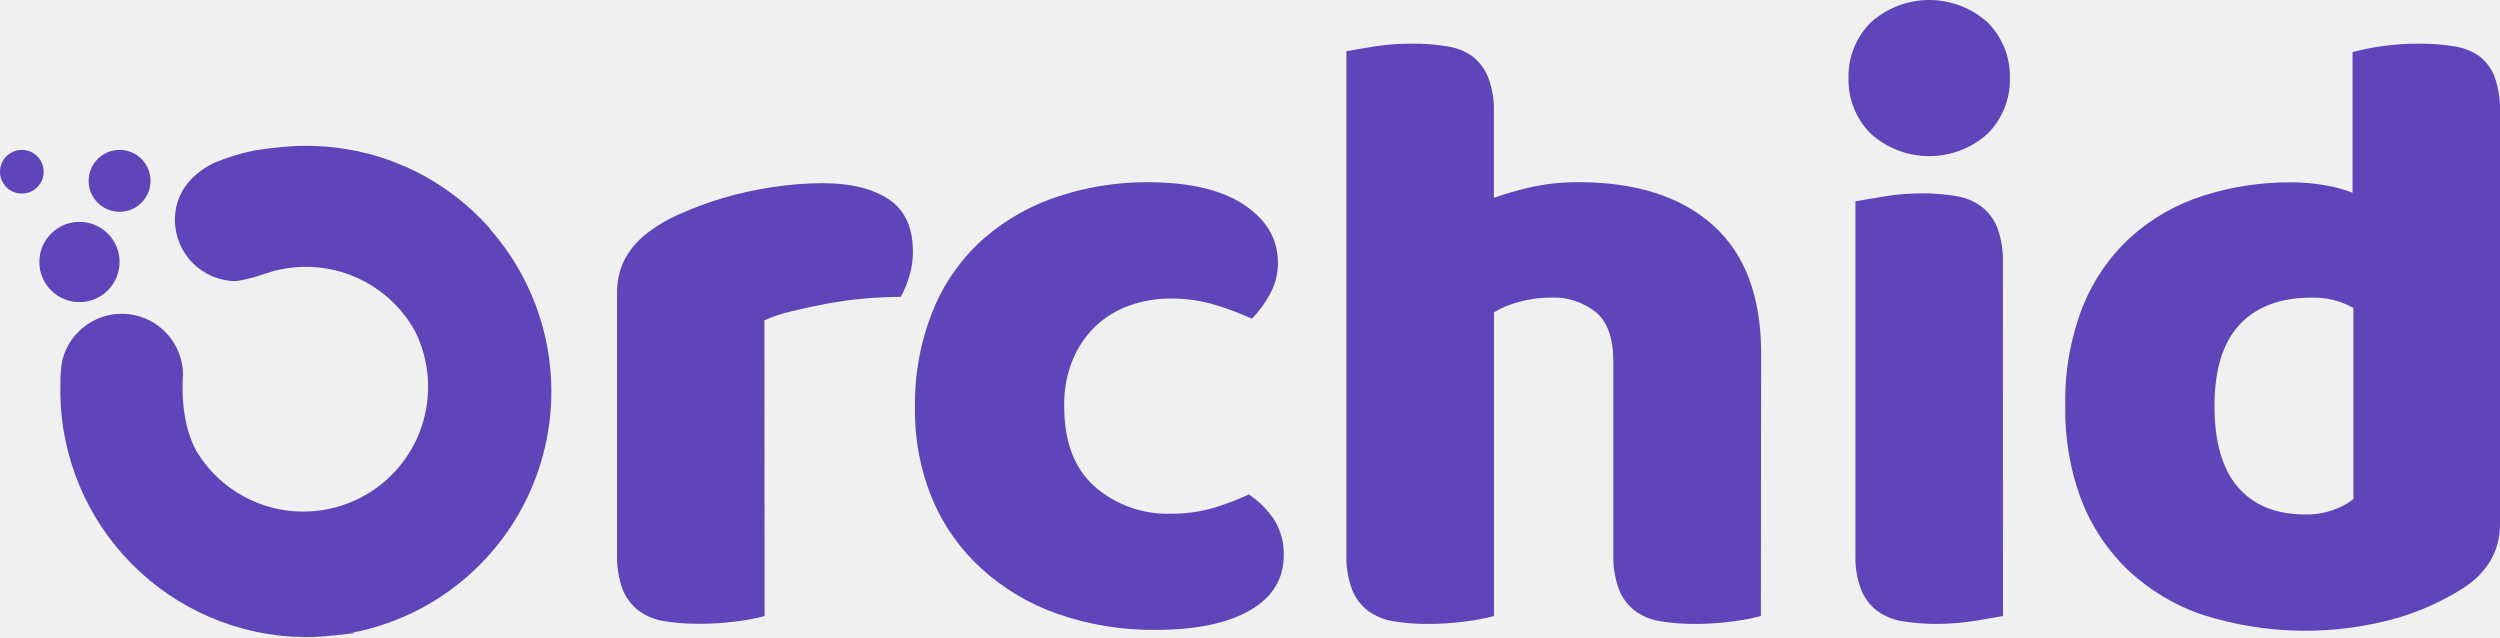
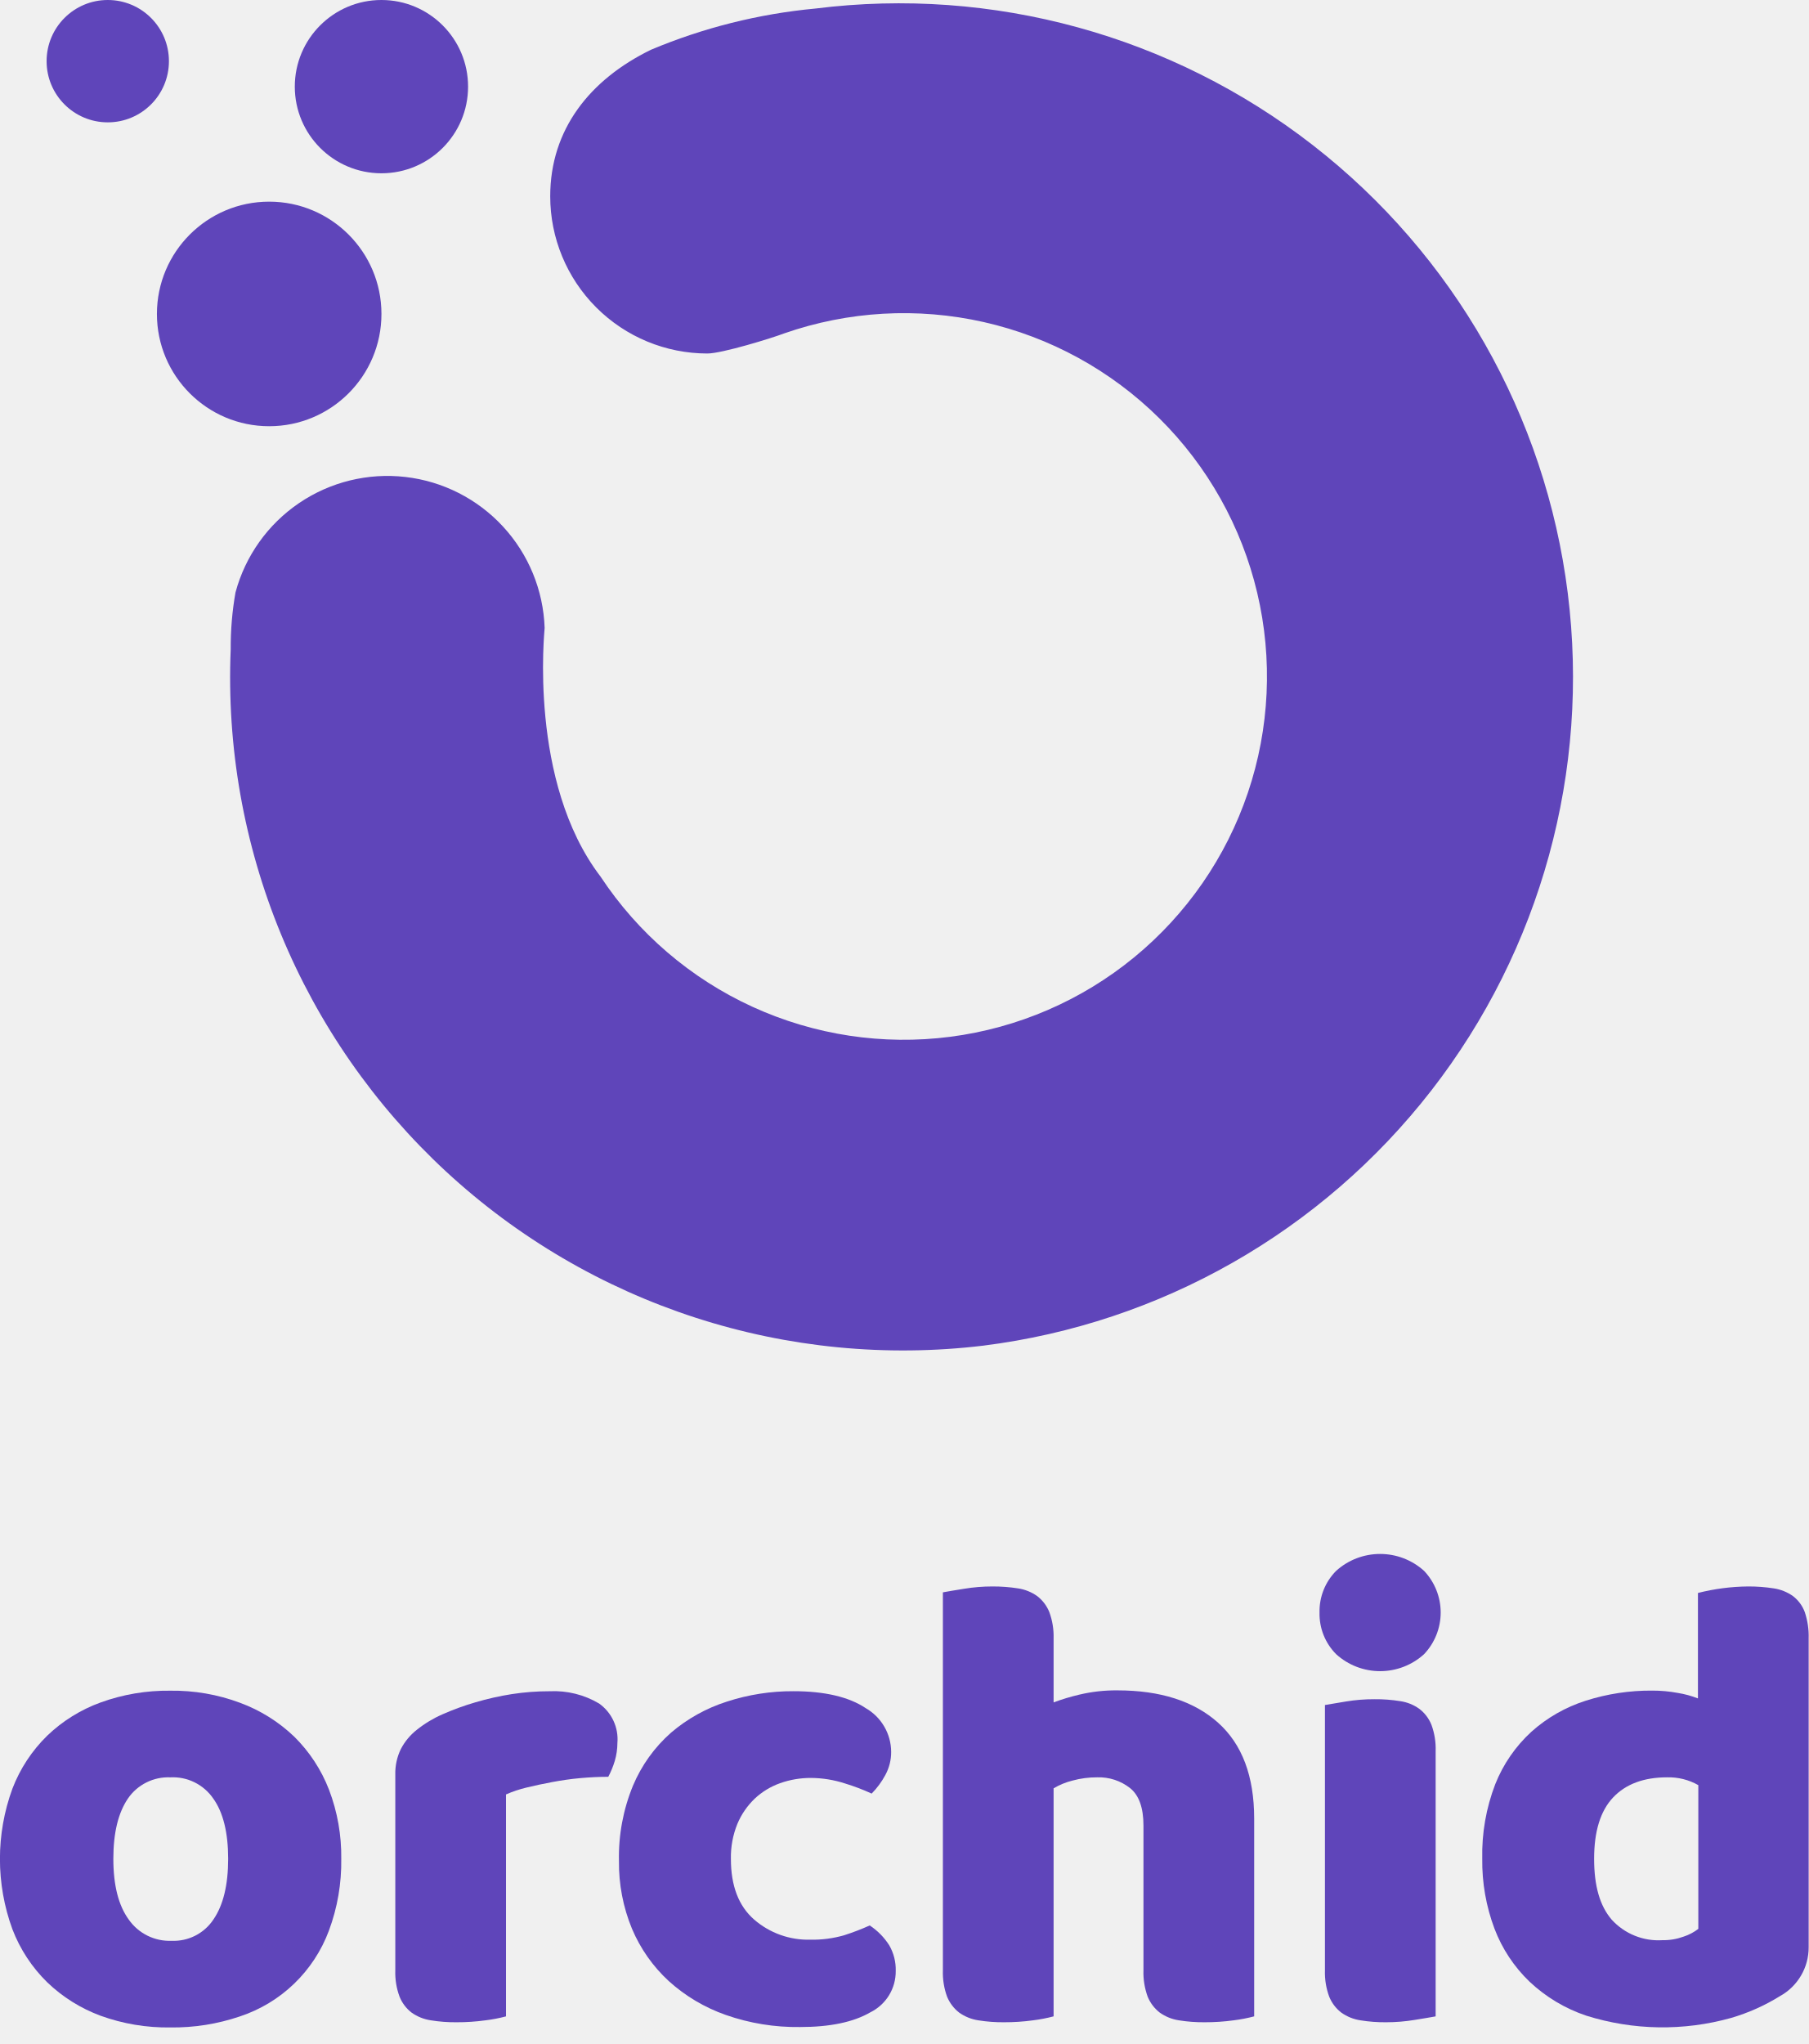
- <svg xmlns="http://www.w3.org/2000/svg" width="200" height="51" viewBox="0 0 200 51" fill="none">
+ <svg xmlns="http://www.w3.org/2000/svg" width="100" height="113" viewBox="0 0 100 113" fill="none">
  <g clip-path="url(#clip0)">
-     <path d="M93.674 23.881C92.553 23.875 91.439 24.062 90.381 24.434C89.375 24.786 88.453 25.342 87.671 26.066C86.882 26.822 86.256 27.733 85.835 28.741C85.346 29.929 85.108 31.205 85.136 32.489C85.136 35.36 85.958 37.513 87.601 38.947C89.26 40.383 91.395 41.15 93.59 41.097C94.812 41.114 96.03 40.946 97.203 40.598C98.126 40.309 99.029 39.961 99.907 39.555C100.742 40.108 101.453 40.829 101.993 41.671C102.478 42.503 102.724 43.453 102.702 44.416C102.702 46.319 101.799 47.789 99.992 48.828C98.186 49.865 95.691 50.386 92.507 50.389C89.814 50.425 87.135 49.991 84.592 49.107C82.347 48.319 80.282 47.091 78.519 45.494C76.82 43.944 75.478 42.044 74.586 39.925C73.638 37.639 73.165 35.183 73.199 32.709C73.141 29.961 73.65 27.231 74.696 24.689C75.604 22.519 76.993 20.584 78.758 19.03C80.495 17.537 82.512 16.405 84.692 15.701C86.993 14.945 89.401 14.566 91.823 14.578C95.15 14.578 97.718 15.181 99.528 16.385C101.338 17.589 102.24 19.14 102.233 21.036C102.239 21.898 102.024 22.746 101.609 23.501C101.223 24.234 100.732 24.906 100.152 25.497C99.228 25.076 98.278 24.716 97.308 24.419C96.131 24.057 94.906 23.875 93.674 23.881Z" fill="#5F45BA" />
-     <path d="M61.167 49.285C60.449 49.475 59.719 49.615 58.981 49.704C57.958 49.842 56.925 49.909 55.892 49.903C54.973 49.911 54.055 49.841 53.148 49.694C52.409 49.583 51.708 49.297 51.102 48.86C50.527 48.419 50.082 47.831 49.814 47.159C49.484 46.26 49.331 45.306 49.365 44.349V23.534C49.338 22.585 49.54 21.644 49.954 20.789C50.372 19.996 50.952 19.299 51.655 18.743C52.494 18.081 53.417 17.532 54.4 17.111C55.535 16.606 56.702 16.176 57.893 15.824C59.172 15.453 60.474 15.168 61.791 14.971C63.123 14.762 64.47 14.657 65.818 14.656C68.04 14.656 69.799 15.084 71.093 15.939C72.387 16.794 73.034 18.194 73.034 20.141C73.035 20.788 72.943 21.431 72.76 22.052C72.588 22.64 72.355 23.209 72.066 23.749C71.093 23.749 70.095 23.799 69.072 23.889C68.049 23.978 67.076 24.123 66.078 24.308C65.08 24.492 64.191 24.687 63.338 24.896C62.587 25.068 61.855 25.312 61.152 25.625L61.167 49.285Z" fill="#5F45BA" />
-     <path d="M140.869 49.285C140.151 49.475 139.421 49.615 138.683 49.704C137.66 49.846 136.627 49.916 135.594 49.914C134.677 49.922 133.76 49.851 132.854 49.704C132.114 49.594 131.411 49.308 130.803 48.871C130.229 48.43 129.786 47.842 129.521 47.169C129.189 46.271 129.035 45.316 129.067 44.359V28.944C129.067 27.048 128.593 25.717 127.644 24.952C126.65 24.173 125.414 23.767 124.151 23.804C123.259 23.801 122.371 23.918 121.511 24.153C120.809 24.332 120.136 24.613 119.515 24.987V49.285C118.797 49.475 118.067 49.615 117.329 49.704C116.306 49.846 115.273 49.916 114.24 49.914C113.321 49.922 112.403 49.851 111.495 49.704C110.757 49.593 110.056 49.307 109.449 48.871C108.876 48.43 108.432 47.842 108.167 47.169C107.833 46.271 107.678 45.317 107.713 44.359V4.097C108.212 4.002 108.975 3.877 109.968 3.713C110.959 3.561 111.96 3.487 112.963 3.493C113.882 3.484 114.8 3.552 115.707 3.698C116.449 3.794 117.158 4.066 117.773 4.491C118.347 4.932 118.79 5.52 119.056 6.193C119.391 7.092 119.545 8.048 119.51 9.007V15.824C120.408 15.508 121.322 15.241 122.25 15.026C123.581 14.714 124.945 14.564 126.312 14.577C130.893 14.577 134.468 15.723 137.036 18.015C139.605 20.307 140.889 23.721 140.889 28.255L140.869 49.285Z" fill="#5F45BA" />
-     <path d="M147.88 6.246C147.86 5.424 148.007 4.607 148.311 3.844C148.616 3.081 149.072 2.387 149.651 1.805C150.936 0.643 152.606 0 154.337 0C156.069 0 157.739 0.643 159.023 1.805C159.601 2.388 160.056 3.082 160.359 3.845C160.663 4.608 160.809 5.425 160.79 6.246C160.809 7.067 160.663 7.884 160.359 8.647C160.056 9.41 159.601 10.104 159.023 10.687C157.739 11.849 156.069 12.492 154.337 12.492C152.606 12.492 150.936 11.849 149.651 10.687C149.072 10.105 148.616 9.411 148.311 8.648C148.007 7.885 147.86 7.068 147.88 6.246ZM160.236 49.283C159.737 49.378 158.973 49.503 157.98 49.667C156.982 49.829 155.972 49.911 154.961 49.912C154.042 49.92 153.124 49.849 152.216 49.702C151.478 49.591 150.776 49.305 150.17 48.869C149.596 48.428 149.153 47.84 148.888 47.167C148.554 46.27 148.399 45.315 148.434 44.358V16.102C148.933 16.012 149.696 15.882 150.689 15.723C151.685 15.556 152.693 15.47 153.703 15.468C154.623 15.46 155.541 15.53 156.448 15.678C157.188 15.785 157.89 16.071 158.494 16.511C159.069 16.95 159.514 17.536 159.782 18.208C160.112 19.108 160.265 20.064 160.231 21.023L160.236 49.283Z" fill="#5F45BA" />
-     <path d="M165.222 32.487C165.161 29.772 165.634 27.071 166.614 24.538C167.459 22.411 168.777 20.505 170.467 18.963C172.132 17.469 174.095 16.345 176.226 15.665C178.526 14.931 180.928 14.567 183.342 14.587C184.251 14.587 185.158 14.669 186.052 14.831C186.787 14.952 187.508 15.15 188.203 15.42V4.167C188.933 3.971 189.675 3.82 190.424 3.713C191.458 3.558 192.502 3.485 193.547 3.493C194.465 3.484 195.381 3.552 196.287 3.698C197.024 3.798 197.726 4.07 198.338 4.491C198.907 4.929 199.339 5.519 199.586 6.193C199.893 7.098 200.033 8.052 200 9.007V41.919C200 44.095 198.982 45.83 196.946 47.124C195.324 48.132 193.573 48.914 191.741 49.45C186.671 50.877 181.294 50.792 176.271 49.205C174.021 48.453 171.961 47.222 170.232 45.597C168.58 44.011 167.3 42.078 166.485 39.938C165.603 37.555 165.175 35.028 165.222 32.487ZM184.939 23.809C182.441 23.809 180.519 24.526 179.175 25.96C177.831 27.394 177.159 29.57 177.159 32.487C177.159 35.358 177.785 37.521 179.035 38.975C180.286 40.429 182.091 41.157 184.45 41.16C185.219 41.17 185.983 41.04 186.706 40.776C187.274 40.586 187.805 40.297 188.273 39.923V24.642C187.259 24.065 186.106 23.777 184.939 23.809Z" fill="#5F45BA" />
-     <path d="M9.567 16.943C10.934 16.943 12.042 15.835 12.042 14.467C12.042 13.1 10.934 11.992 9.567 11.992C8.2 11.992 7.092 13.1 7.092 14.467C7.092 15.835 8.2 16.943 9.567 16.943Z" fill="#5F45BA" />
-     <path d="M1.747 15.486C2.711 15.486 3.493 14.704 3.493 13.739C3.493 12.774 2.711 11.992 1.747 11.992C0.782 11.992 0 12.774 0 13.739C0 14.704 0.782 15.486 1.747 15.486Z" fill="#5F45BA" />
-     <path d="M39.224 18.32C37.522 16.378 35.452 14.794 33.133 13.658C30.814 12.522 28.293 11.857 25.715 11.702C24.445 11.623 23.17 11.667 21.908 11.832C21.474 11.867 21.049 11.927 20.645 11.997L20.276 12.047H20.311C19.206 12.268 18.128 12.602 17.092 13.045C15.096 14.043 13.993 15.635 13.993 17.591C13.994 18.889 14.51 20.134 15.428 21.053C16.346 21.971 17.59 22.489 18.889 22.491C19.681 22.365 20.459 22.164 21.214 21.893C23.431 21.128 25.846 21.168 28.036 22.005C30.226 22.843 32.051 24.425 33.191 26.474C34.312 28.71 34.552 31.286 33.865 33.691C33.177 36.096 31.611 38.155 29.477 39.46C27.343 40.766 24.797 41.222 22.343 40.74C19.888 40.257 17.704 38.87 16.224 36.854L16.169 36.779L15.77 36.18C14.412 33.855 14.587 30.651 14.642 29.987V29.902C14.617 28.716 14.164 27.579 13.364 26.702C12.565 25.825 11.475 25.267 10.296 25.133C9.117 24.999 7.93 25.297 6.954 25.972C5.978 26.648 5.28 27.654 4.99 28.804C4.885 29.369 4.833 29.942 4.836 30.516C4.654 35.64 6.471 40.634 9.904 44.443C13.336 48.251 18.115 50.576 23.23 50.927C23.63 50.927 24.034 50.967 24.438 50.967C25.183 50.965 25.928 50.922 26.669 50.837H26.773L28.33 50.652L28.221 50.607C31.616 49.946 34.777 48.399 37.383 46.123C39.99 43.848 41.949 40.925 43.063 37.65C44.177 34.374 44.407 30.863 43.728 27.47C43.05 24.078 41.487 20.924 39.2 18.329L39.224 18.32Z" fill="#5F45BA" />
-     <path d="M6.357 24.168C8.129 24.168 9.566 22.731 9.566 20.959C9.566 19.187 8.129 17.75 6.357 17.75C4.585 17.75 3.148 19.187 3.148 20.959C3.148 22.731 4.585 24.168 6.357 24.168Z" fill="#5F45BA" />
+     <path d="M18.87 102.761C18.891 104.118 18.659 105.467 18.185 106.738C17.772 107.845 17.116 108.845 16.266 109.664C15.415 110.484 14.392 111.102 13.271 111.473C12.03 111.895 10.727 112.102 9.418 112.085C8.105 112.104 6.8 111.885 5.565 111.439C4.464 111.032 3.458 110.403 2.611 109.589C1.765 108.76 1.108 107.759 0.685 106.653C-0.233 104.146 -0.233 101.394 0.685 98.887C1.108 97.782 1.765 96.782 2.611 95.955C3.457 95.143 4.463 94.518 5.565 94.118C6.799 93.671 8.105 93.451 9.418 93.468C10.732 93.45 12.039 93.676 13.271 94.136C14.387 94.547 15.407 95.184 16.267 96.006C17.11 96.838 17.767 97.839 18.193 98.943C18.658 100.162 18.887 101.457 18.87 102.761ZM6.267 102.761C6.267 104.226 6.552 105.347 7.123 106.126C7.387 106.503 7.742 106.807 8.154 107.011C8.566 107.215 9.022 107.313 9.482 107.295C9.939 107.315 10.393 107.217 10.801 107.009C11.208 106.801 11.555 106.491 11.806 106.109C12.346 105.319 12.616 104.203 12.616 102.761C12.616 101.319 12.341 100.193 11.789 99.427C11.527 99.045 11.171 98.738 10.756 98.533C10.341 98.328 9.88 98.234 9.418 98.258C8.96 98.239 8.506 98.335 8.096 98.54C7.686 98.744 7.335 99.049 7.076 99.427C6.541 100.21 6.267 101.319 6.267 102.761Z" fill="#5F45BA" />
+     <path d="M27.979 111.473C27.607 111.572 27.228 111.645 26.845 111.691C26.314 111.764 25.779 111.8 25.244 111.798C24.768 111.803 24.293 111.767 23.823 111.691C23.439 111.634 23.073 111.488 22.757 111.263C22.46 111.034 22.231 110.73 22.093 110.381C21.919 109.915 21.84 109.419 21.858 108.922V98.113C21.845 97.621 21.95 97.133 22.166 96.691C22.381 96.279 22.682 95.917 23.048 95.63C23.482 95.283 23.959 94.995 24.469 94.773C25.06 94.512 25.668 94.291 26.288 94.11C26.95 93.915 27.623 93.763 28.305 93.656C28.996 93.55 29.694 93.497 30.394 93.498C31.353 93.452 32.304 93.688 33.129 94.178C33.472 94.423 33.746 94.752 33.923 95.134C34.1 95.516 34.175 95.938 34.139 96.357C34.138 96.694 34.089 97.028 33.994 97.351C33.903 97.654 33.783 97.948 33.634 98.228C33.129 98.228 32.611 98.254 32.085 98.301C31.558 98.348 31.04 98.425 30.535 98.519C30.03 98.613 29.559 98.716 29.114 98.823C28.724 98.914 28.345 99.042 27.979 99.204V111.473Z" fill="#5F45BA" />
+     <path d="M44.846 98.291C44.263 98.288 43.683 98.387 43.133 98.582C42.611 98.767 42.133 99.058 41.729 99.438C41.32 99.831 40.995 100.303 40.775 100.825C40.523 101.443 40.4 102.106 40.415 102.773C40.415 104.257 40.843 105.373 41.699 106.12C42.561 106.868 43.672 107.265 44.812 107.233C45.446 107.246 46.078 107.162 46.687 106.985C47.164 106.832 47.633 106.652 48.091 106.446C48.523 106.731 48.891 107.104 49.169 107.542C49.418 107.973 49.543 108.465 49.529 108.963C49.534 109.438 49.405 109.904 49.157 110.309C48.908 110.713 48.551 111.039 48.125 111.249C47.192 111.791 45.896 112.062 44.238 112.062C42.841 112.082 41.451 111.856 40.133 111.394C38.968 110.987 37.897 110.351 36.982 109.524C36.103 108.715 35.408 107.726 34.944 106.626C34.454 105.438 34.209 104.164 34.225 102.88C34.194 101.454 34.458 100.038 35 98.719C35.472 97.595 36.192 96.593 37.106 95.787C38.008 95.017 39.054 94.435 40.184 94.074C41.377 93.685 42.624 93.489 43.878 93.496C45.591 93.496 46.939 93.809 47.872 94.434C48.296 94.678 48.649 95.029 48.895 95.452C49.142 95.875 49.273 96.355 49.276 96.844C49.28 97.292 49.17 97.734 48.955 98.128C48.753 98.505 48.498 98.851 48.198 99.156C47.718 98.936 47.225 98.749 46.721 98.595C46.115 98.398 45.483 98.296 44.846 98.291Z" fill="#5F45BA" />
+     <path d="M69.349 111.472C68.976 111.571 68.597 111.644 68.215 111.691C67.683 111.764 67.146 111.799 66.609 111.798C66.133 111.802 65.658 111.767 65.188 111.691C64.805 111.634 64.442 111.487 64.126 111.263C63.83 111.032 63.6 110.728 63.459 110.381C63.289 109.913 63.21 109.418 63.227 108.921V100.92C63.227 99.94 62.979 99.246 62.487 98.853C61.969 98.446 61.325 98.236 60.668 98.257C60.206 98.255 59.747 98.316 59.302 98.437C58.935 98.528 58.583 98.673 58.258 98.865V111.472C57.885 111.571 57.506 111.644 57.123 111.691C56.591 111.764 56.055 111.799 55.518 111.798C55.042 111.802 54.566 111.767 54.096 111.691C53.714 111.634 53.35 111.487 53.035 111.263C52.739 111.032 52.509 110.728 52.367 110.381C52.197 109.913 52.119 109.418 52.136 108.921V88.031C52.397 87.984 52.787 87.915 53.305 87.834C53.822 87.748 54.346 87.705 54.871 87.705C55.347 87.703 55.822 87.738 56.293 87.812C56.675 87.869 57.039 88.016 57.354 88.24C57.651 88.47 57.882 88.774 58.022 89.122C58.193 89.589 58.273 90.085 58.258 90.582V94.114C58.722 93.942 59.197 93.799 59.679 93.686C60.369 93.522 61.076 93.443 61.785 93.45C64.162 93.45 66.017 94.045 67.35 95.235C68.683 96.425 69.349 98.195 69.349 100.543V111.472Z" fill="#5F45BA" />
+     <path d="M72.962 89.148C72.953 88.722 73.029 88.297 73.187 87.901C73.345 87.504 73.582 87.144 73.883 86.841C74.549 86.24 75.415 85.908 76.312 85.908C77.209 85.908 78.075 86.24 78.741 86.841C79.332 87.463 79.662 88.288 79.662 89.146C79.662 90.004 79.332 90.829 78.741 91.451C78.076 92.055 77.21 92.388 76.312 92.388C75.414 92.388 74.548 92.055 73.883 91.451C73.582 91.149 73.346 90.79 73.187 90.394C73.029 89.998 72.953 89.574 72.962 89.148ZM79.383 111.473C79.122 111.52 78.733 111.588 78.215 111.67C77.697 111.755 77.173 111.798 76.648 111.798C76.172 111.803 75.697 111.767 75.227 111.691C74.844 111.634 74.48 111.488 74.165 111.263C73.867 111.034 73.637 110.73 73.497 110.381C73.325 109.914 73.245 109.419 73.262 108.921V94.26L74.435 94.063C74.953 93.978 75.477 93.937 76.002 93.939C76.478 93.934 76.953 93.97 77.423 94.046C77.806 94.101 78.17 94.247 78.484 94.474C78.782 94.702 79.013 95.007 79.152 95.356C79.322 95.821 79.401 96.315 79.383 96.811V111.473Z" fill="#5F45BA" />
+     <path d="M81.96 102.761C81.929 101.352 82.173 99.95 82.68 98.634C83.119 97.53 83.803 96.539 84.679 95.736C85.546 94.96 86.567 94.377 87.675 94.024C88.868 93.642 90.114 93.453 91.365 93.463C91.837 93.462 92.307 93.505 92.77 93.591C93.152 93.652 93.526 93.754 93.887 93.895V88.065C94.794 87.835 95.725 87.714 96.661 87.705C97.137 87.703 97.612 87.738 98.082 87.812C98.465 87.869 98.829 88.016 99.144 88.24C99.439 88.467 99.665 88.773 99.794 89.122C99.951 89.592 100.024 90.087 100.008 90.582V107.65C100.011 108.201 99.866 108.742 99.587 109.217C99.308 109.693 98.907 110.084 98.425 110.351C97.583 110.874 96.674 111.28 95.723 111.558C93.098 112.294 90.315 112.251 87.714 111.434C86.546 111.043 85.477 110.403 84.58 109.559C83.723 108.738 83.059 107.736 82.637 106.626C82.172 105.391 81.943 104.08 81.96 102.761ZM92.187 98.257C90.892 98.257 89.893 98.63 89.191 99.375C88.493 100.12 88.146 101.245 88.146 102.761C88.146 104.276 88.467 105.368 89.118 106.126C89.471 106.514 89.906 106.817 90.393 107.013C90.879 107.21 91.403 107.294 91.926 107.26C92.325 107.267 92.721 107.2 93.095 107.063C93.389 106.968 93.664 106.823 93.908 106.635V98.69C93.385 98.392 92.79 98.243 92.187 98.257Z" fill="#5F45BA" />
+     <path d="M21.091 9.58C23.737 9.58 25.882 7.436 25.882 4.79C25.882 2.145 23.737 0 21.091 0C18.446 0 16.301 2.145 16.301 4.79C16.301 7.436 18.446 9.58 21.091 9.58Z" fill="#5F45BA" />
+     <path d="M5.959 6.764C7.827 6.764 9.341 5.25 9.341 3.382C9.341 1.514 7.827 0 5.959 0C4.091 0 2.577 1.514 2.577 3.382C2.577 5.25 4.091 6.764 5.959 6.764Z" fill="#5F45BA" />
+     <path d="M54.366 74.393C64.169 73.163 73.081 68.089 79.143 60.288C85.204 52.486 87.919 42.597 86.689 32.794C85.459 22.991 80.385 14.079 72.583 8.017C64.782 1.956 54.892 -0.758 45.09 0.472C41.958 0.765 38.889 1.534 35.989 2.753C32.615 4.401 30.424 7.158 30.424 10.853C30.424 13.157 31.339 15.368 32.969 16.997C34.599 18.627 36.809 19.543 39.114 19.543C39.919 19.543 42.697 18.687 43.352 18.434C46.903 17.195 50.73 16.977 54.399 17.806C58.068 18.635 61.43 20.478 64.103 23.124C66.775 25.77 68.652 29.114 69.517 32.774C70.383 36.434 70.204 40.264 69 43.827C67.796 47.391 65.615 50.544 62.707 52.929C59.799 55.314 56.279 56.834 52.549 57.317C48.819 57.8 45.028 57.225 41.609 55.66C38.189 54.094 35.278 51.599 33.206 48.46C29.195 43.211 30.12 34.817 30.115 34.714C30.045 32.631 29.228 30.643 27.815 29.111C26.402 27.579 24.486 26.606 22.415 26.368C20.345 26.13 18.258 26.643 16.534 27.814C14.81 28.985 13.564 30.737 13.022 32.749C12.839 33.786 12.75 34.838 12.757 35.891C12.53 41.279 13.477 46.651 15.533 51.636C17.588 56.621 20.703 61.099 24.66 64.762C28.618 68.424 33.325 71.182 38.454 72.845C43.583 74.508 49.013 75.036 54.366 74.393Z" fill="#5F45BA" />
+     <path d="M14.884 23.563C18.313 23.563 21.092 20.784 21.092 17.356C21.092 13.928 18.313 11.148 14.884 11.148C11.456 11.148 8.677 13.928 8.677 17.356C8.677 20.784 11.456 23.563 14.884 23.563Z" fill="#5F45BA" />
  </g>
  <defs>
    <clipPath id="clip0">
-       <rect width="200" height="50.967" fill="white" />
+       <rect width="100" height="112.085" fill="white" />
    </clipPath>
  </defs>
</svg>
